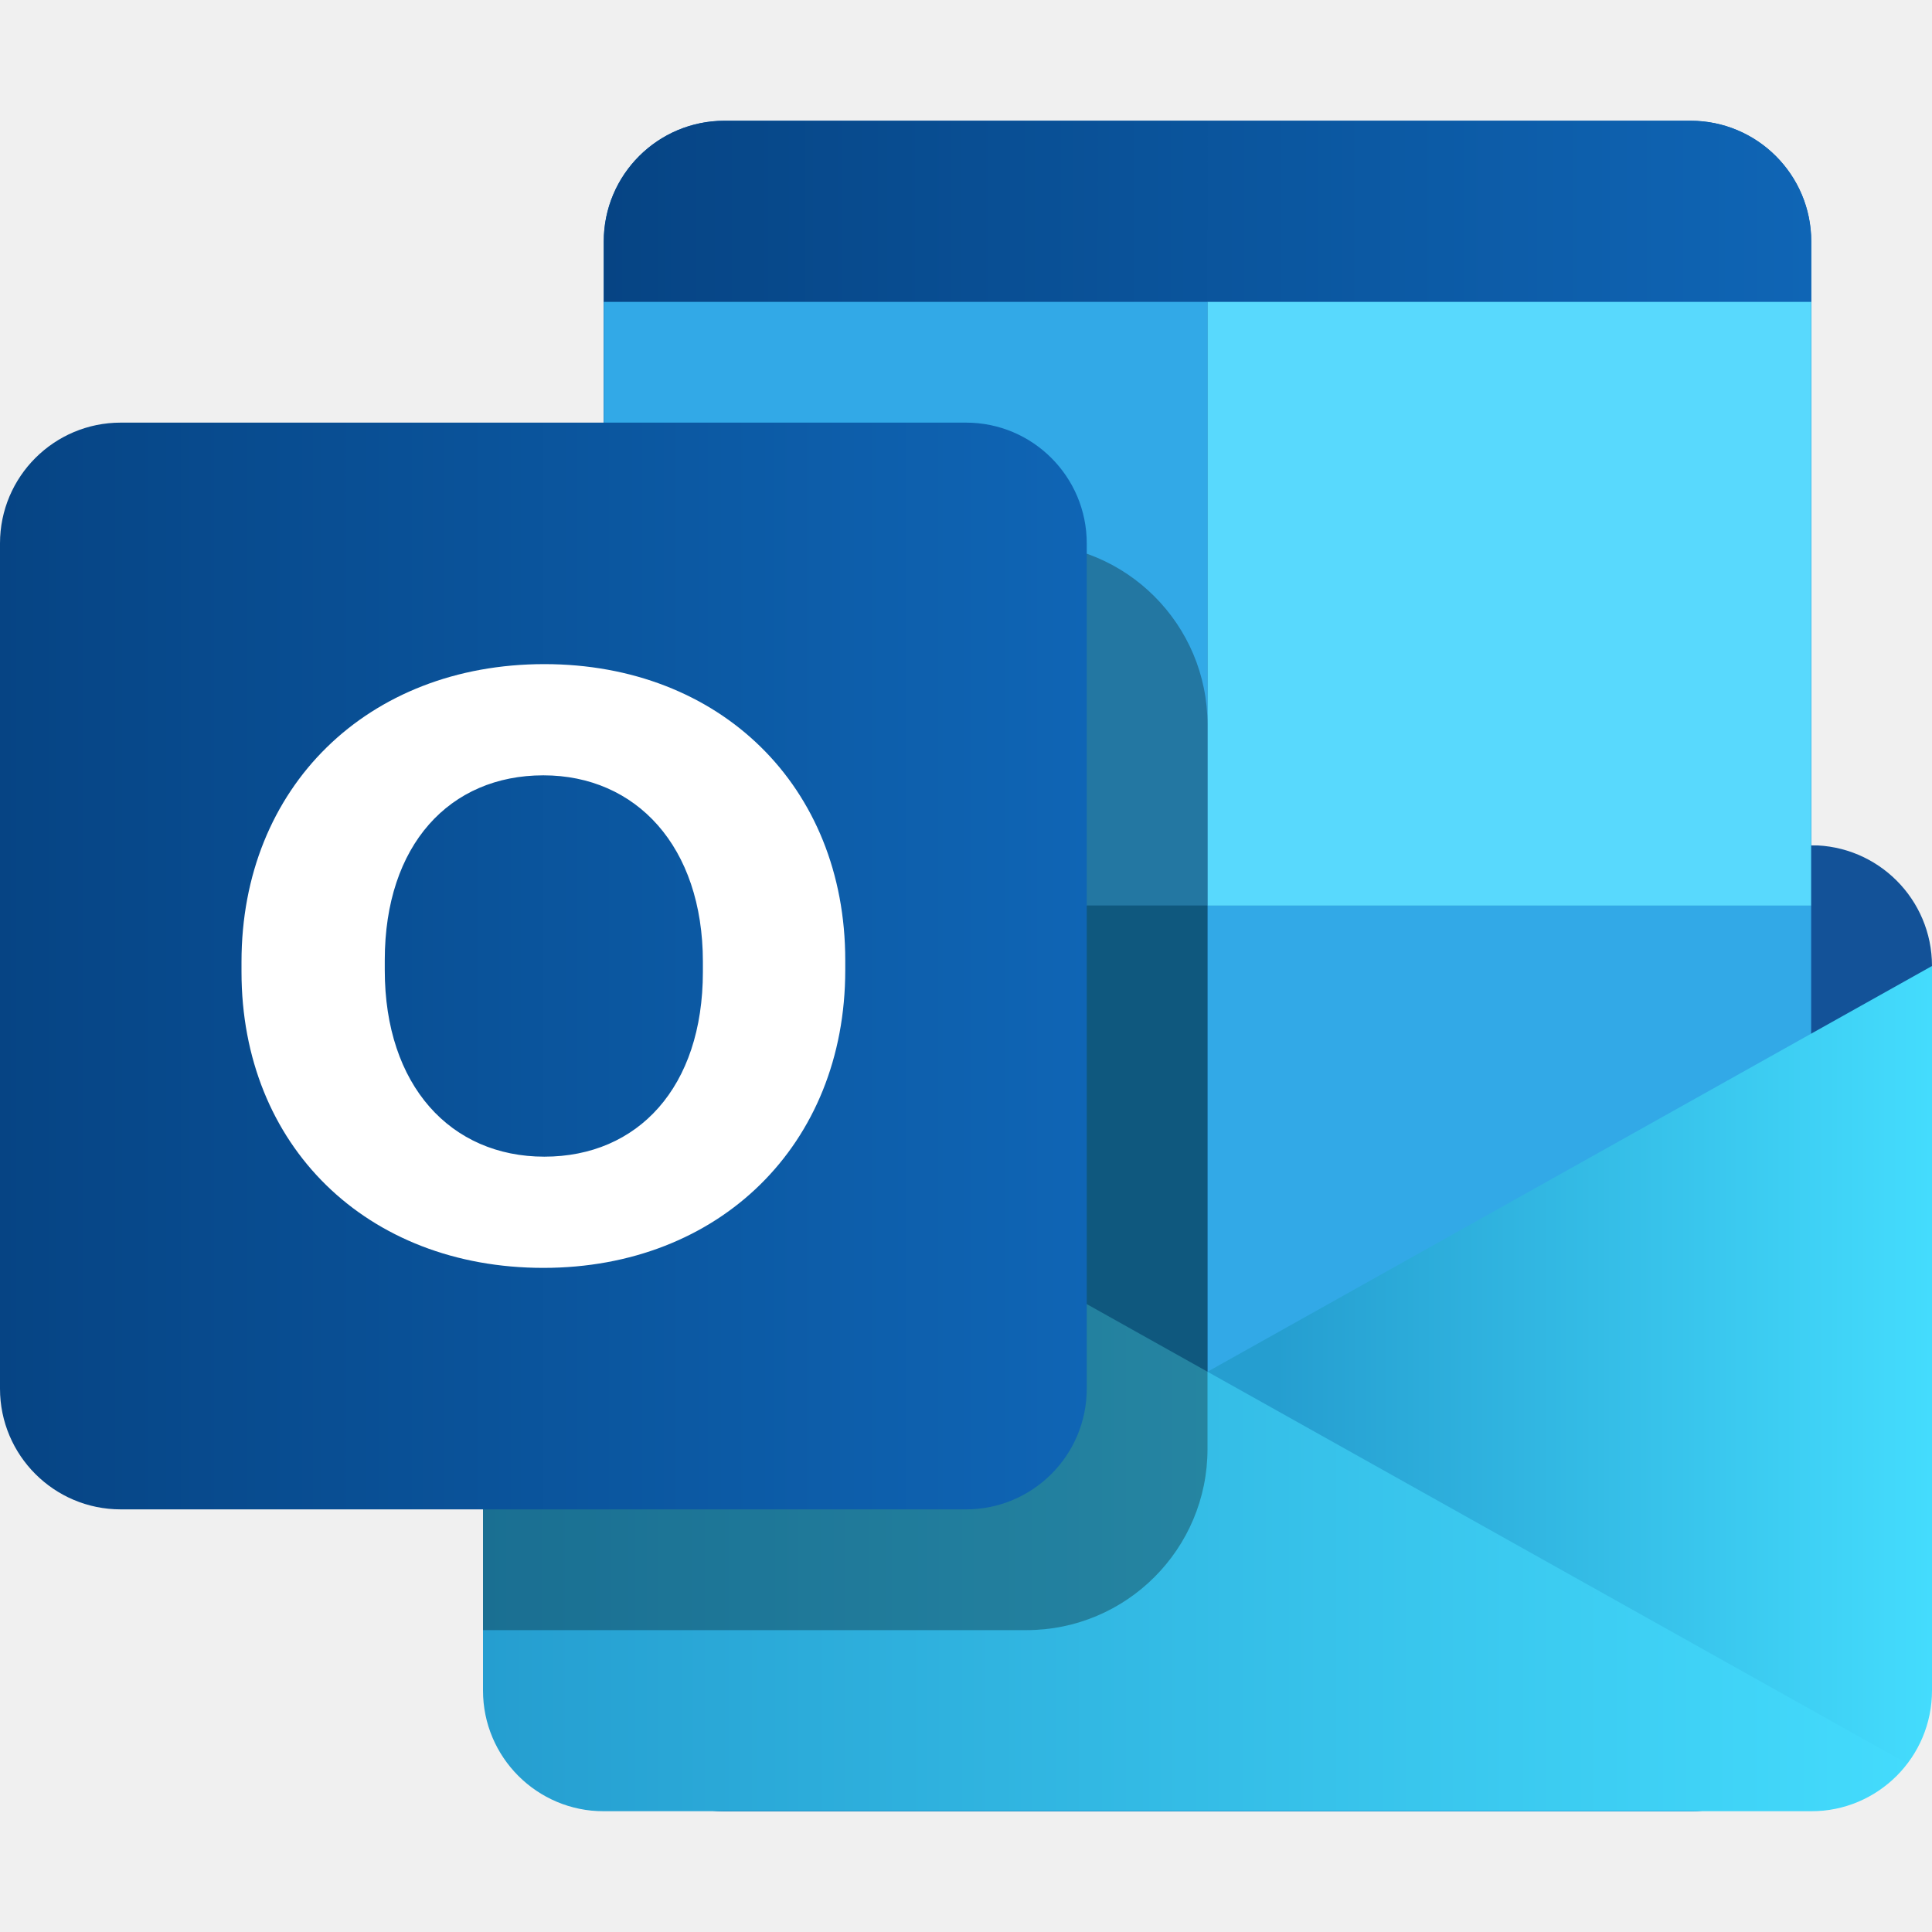
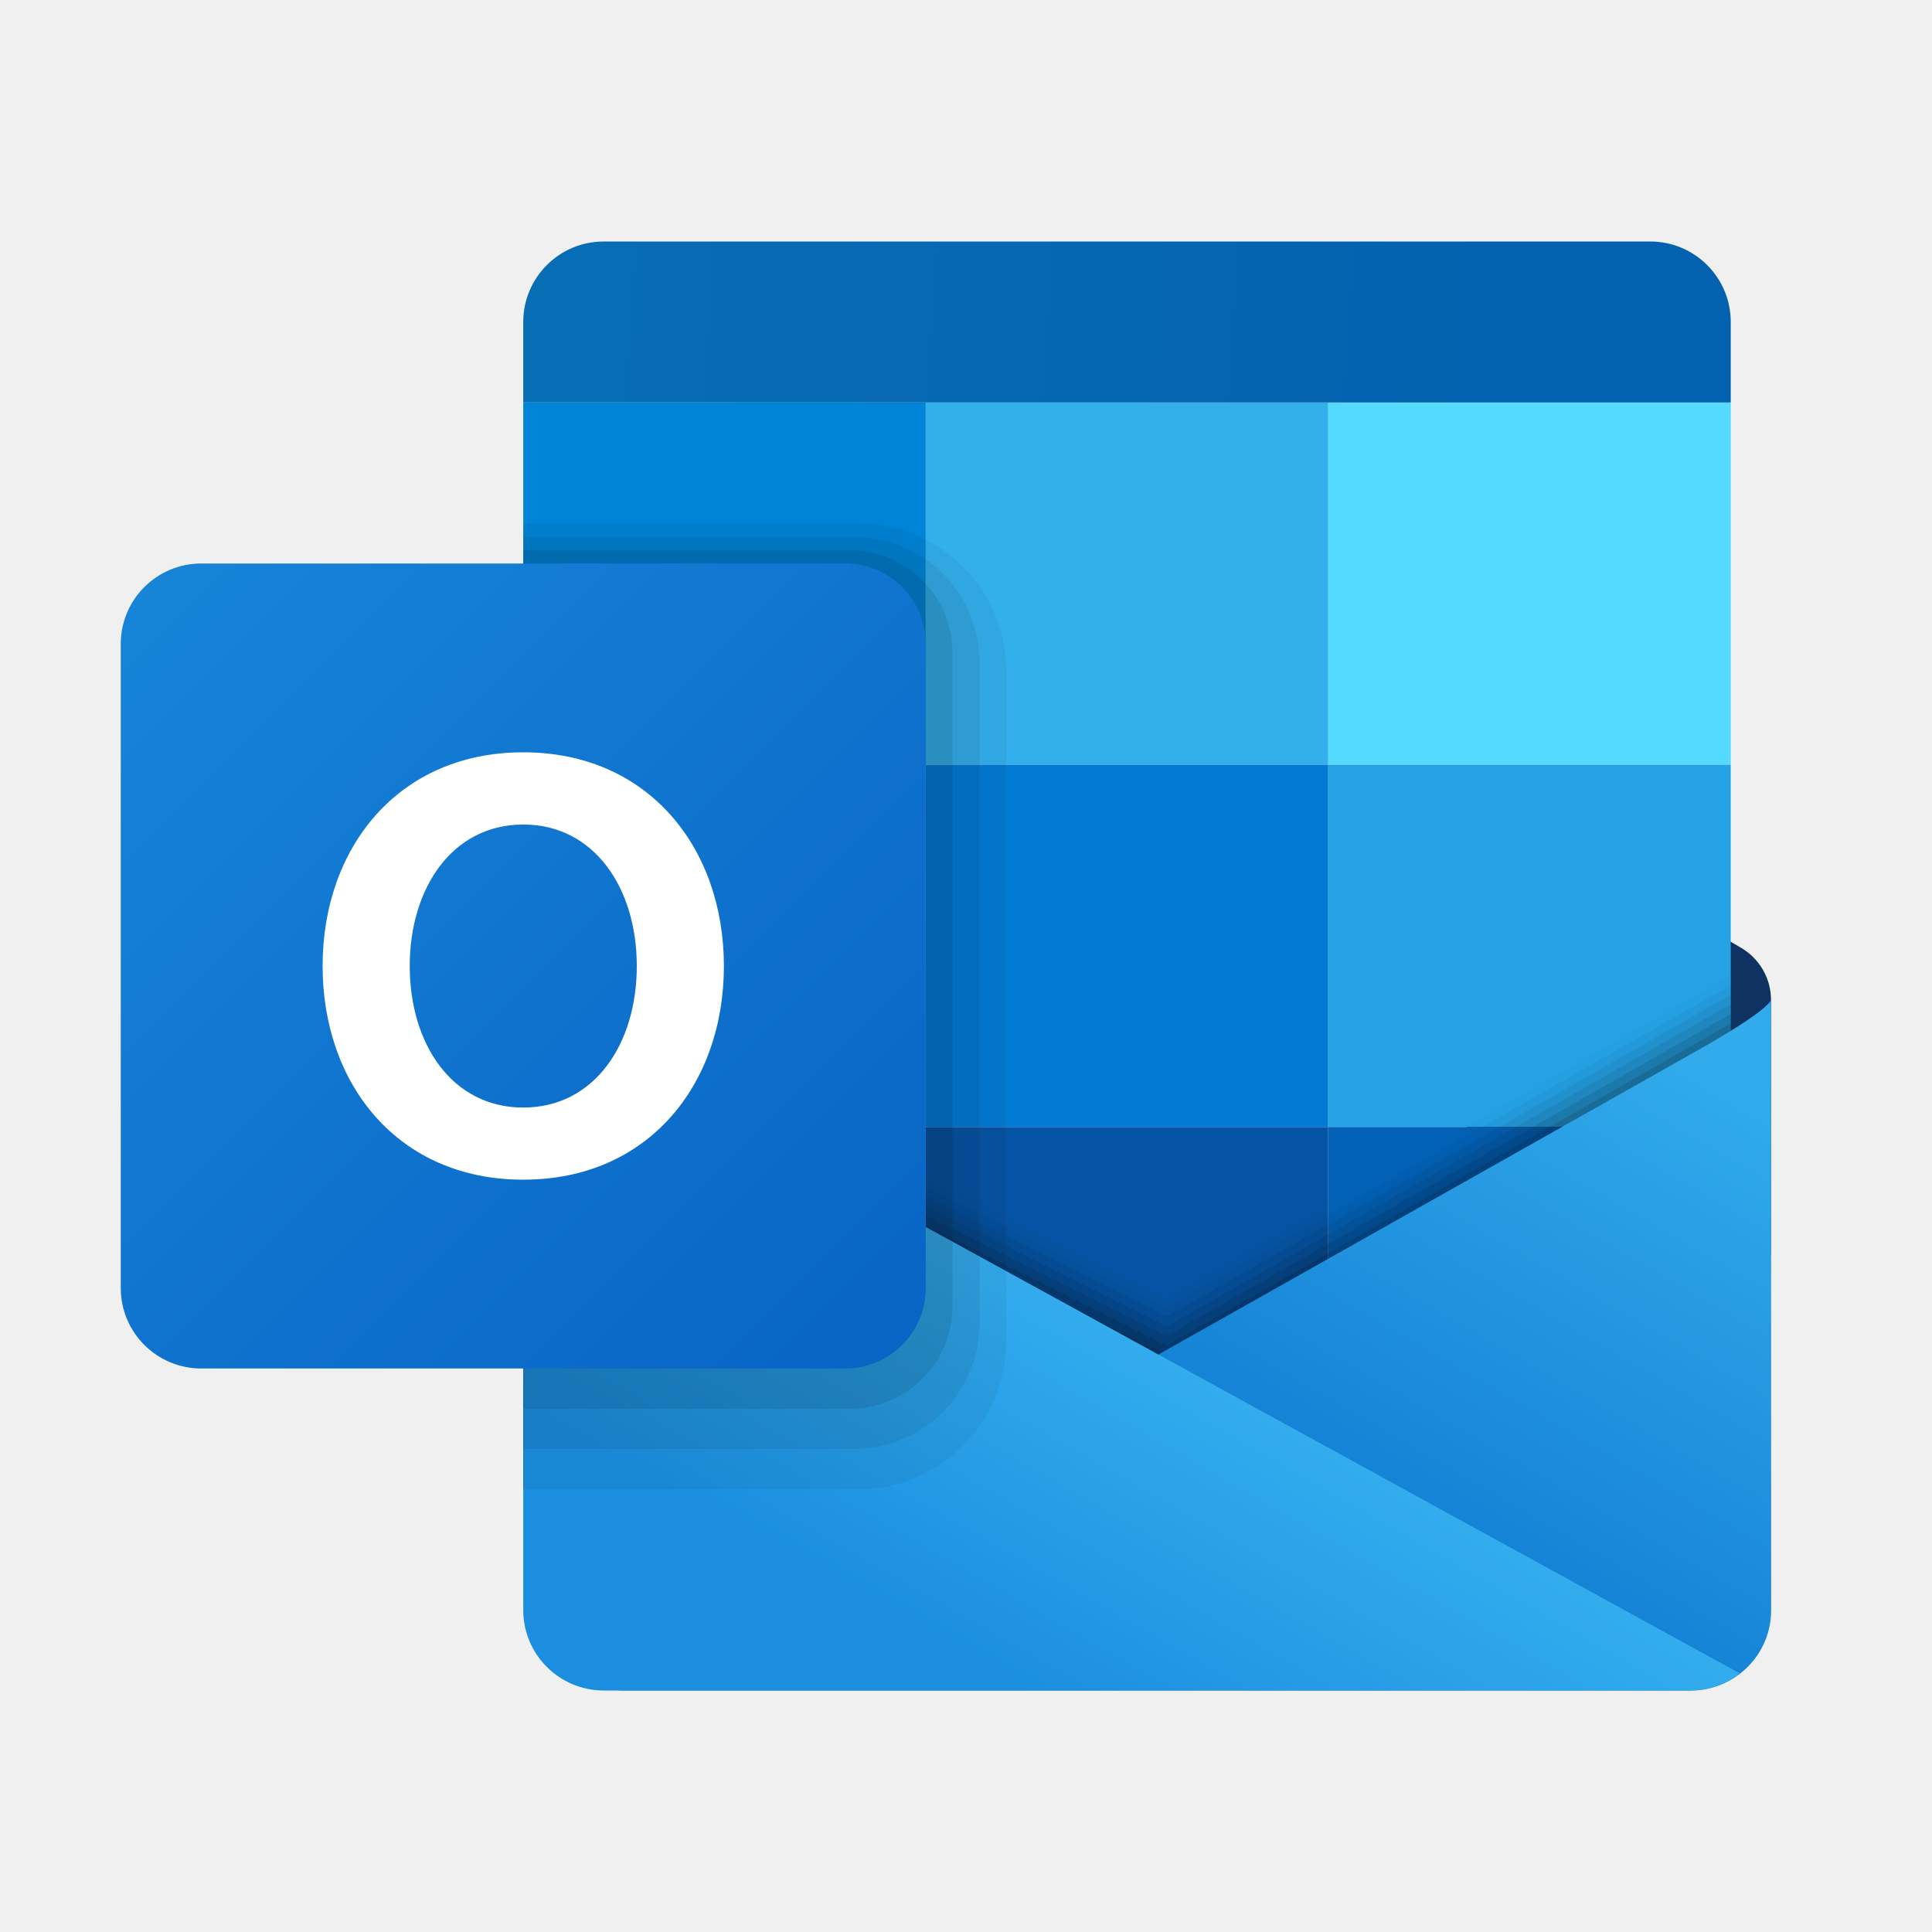
- <svg xmlns="http://www.w3.org/2000/svg" width="800px" height="800px" viewBox="0 0 32 32" fill="none">
-   <rect x="10" y="2" width="20" height="28" rx="2" fill="#1066B5" />
-   <rect x="10" y="2" width="20" height="28" rx="2" fill="url(#paint0_linear_87_7742)" />
-   <rect x="10" y="5" width="10" height="10" fill="#32A9E7" />
-   <rect x="10" y="15" width="10" height="10" fill="#167EB4" />
-   <rect x="20" y="15" width="10" height="10" fill="#32A9E7" />
-   <rect x="20" y="5" width="10" height="10" fill="#58D9FD" />
-   <mask id="mask0_87_7742" style="mask-type:alpha" maskUnits="userSpaceOnUse" x="8" y="14" width="24" height="16">
-     <path d="M8 14H30C31.105 14 32 14.895 32 16V28C32 29.105 31.105 30 30 30H10C8.895 30 8 29.105 8 28V14Z" fill="url(#paint1_linear_87_7742)" />
-   </mask>
-   <g mask="url(#mask0_87_7742)">
-     <path d="M32 14V18H30V14H32Z" fill="#135298" />
-     <path d="M32 30V16L7 30H32Z" fill="url(#paint2_linear_87_7742)" />
-     <path d="M8 30V16L33 30H8Z" fill="url(#paint3_linear_87_7742)" />
-   </g>
-   <path d="M8 12C8 10.343 9.343 9 11 9H17C18.657 9 20 10.343 20 12V24C20 25.657 18.657 27 17 27H8V12Z" fill="#000000" fill-opacity="0.3" />
-   <rect y="7" width="18" height="18" rx="2" fill="url(#paint4_linear_87_7742)" />
-   <path d="M14 16.069V15.903C14 13.022 11.927 11 9.016 11C6.089 11 4 13.036 4 15.931V16.097C4 18.978 6.073 21 9 21C11.911 21 14 18.964 14 16.069ZM11.642 16.097C11.642 18.008 10.566 19.158 9.016 19.158C7.465 19.158 6.373 17.981 6.373 16.069V15.903C6.373 13.992 7.449 12.842 9 12.842C10.535 12.842 11.642 14.019 11.642 15.931V16.097Z" fill="white" />
-   <defs>
-     <linearGradient id="paint0_linear_87_7742" x1="10" y1="16" x2="30" y2="16" gradientUnits="userSpaceOnUse">
-       <stop stop-color="#064484" />
-       <stop offset="1" stop-color="#0F65B5" />
-     </linearGradient>
-     <linearGradient id="paint1_linear_87_7742" x1="8" y1="26.769" x2="32" y2="26.769" gradientUnits="userSpaceOnUse">
-       <stop stop-color="#1B366F" />
-       <stop offset="1" stop-color="#2657B0" />
-     </linearGradient>
-     <linearGradient id="paint2_linear_87_7742" x1="32" y1="23" x2="8" y2="23" gradientUnits="userSpaceOnUse">
-       <stop stop-color="#44DCFD" />
-       <stop offset="0.453" stop-color="#259ED0" />
-     </linearGradient>
-     <linearGradient id="paint3_linear_87_7742" x1="8" y1="23" x2="32" y2="23" gradientUnits="userSpaceOnUse">
-       <stop stop-color="#259ED0" />
-       <stop offset="1" stop-color="#44DCFD" />
-     </linearGradient>
-     <linearGradient id="paint4_linear_87_7742" x1="0" y1="16" x2="18" y2="16" gradientUnits="userSpaceOnUse">
-       <stop stop-color="#064484" />
-       <stop offset="1" stop-color="#0F65B5" />
-     </linearGradient>
-   </defs>
+ <svg xmlns="http://www.w3.org/2000/svg" viewBox="0 0 48 48" width="240px" height="240px">
+   <path fill="#103262" d="M43.255,23.547l-6.81-3.967v11.594H44v-6.331C44,24.309,43.716,23.816,43.255,23.547z" />
+   <path fill="#0084d7" d="M13,10h10v9H13V10z" />
+   <path fill="#33afec" d="M23,10h10v9H23V10z" />
+   <path fill="#54daff" d="M33,10h10v9H33V10z" />
+   <path fill="#027ad4" d="M23,19h10v9H23V19z" />
+   <path fill="#0553a4" d="M23,28h10v9H23V28z" />
+   <path fill="#25a2e5" d="M33,19h10v9H33V19z" />
+   <path fill="#0262b8" d="M33,28h10v9H33V28z" />
+   <polygon points="13,37 43,37 43,24.238 28.99,32.238 13,24.238" opacity=".019" />
+   <polygon points="13,37 43,37 43,24.476 28.99,32.476 13,24.476" opacity=".038" />
+   <polygon points="13,37 43,37 43,24.714 28.99,32.714 13,24.714" opacity=".057" />
+   <polygon points="13,37 43,37 43,24.952 28.99,32.952 13,24.952" opacity=".076" />
+   <polygon points="13,37 43,37 43,25.19 28.99,33.19 13,25.19" opacity=".095" />
+   <polygon points="13,37 43,37 43,25.429 28.99,33.429 13,25.429" opacity=".114" />
+   <polygon points="13,37 43,37 43,25.667 28.99,33.667 13,25.667" opacity=".133" />
+   <polygon points="13,37 43,37 43,25.905 28.99,33.905 13,25.905" opacity=".152" />
+   <polygon points="13,37 43,37 43,26.143 28.99,34.143 13,26.143" opacity=".171" />
+   <polygon points="13,37 43,37 43,26.381 28.99,34.381 13,26.381" opacity=".191" />
+   <polygon points="13,37 43,37 43,26.619 28.99,34.619 13,26.619" opacity=".209" />
+   <polygon points="13,37 43,37 43,26.857 28.99,34.857 13,26.857" opacity=".229" />
+   <polygon points="13,37 43,37 43,27.095 28.99,35.095 13,27.095" opacity=".248" />
+   <polygon points="13,37 43,37 43,27.333 28.99,35.333 13,27.333" opacity=".267" />
+   <polygon points="13,37 43,37 43,27.571 28.99,35.571 13,27.571" opacity=".286" />
+   <polygon points="13,37 43,37 43,27.81 28.99,35.81 13,27.81" opacity=".305" />
+   <polygon points="13,37 43,37 43,28.048 28.99,36.048 13,28.048" opacity=".324" />
+   <polygon points="13,37 43,37 43,28.286 28.99,36.286 13,28.286" opacity=".343" />
+   <polygon points="13,37 43,37 43,28.524 28.99,36.524 13,28.524" opacity=".362" />
+   <polygon points="13,37 43,37 43,28.762 28.99,36.762 13,28.762" opacity=".381" />
+   <polygon points="13,37 43,37 43,29 28.99,37 13,29" opacity=".4" />
+   <linearGradient id="Qf7015RosYe_HpjKeG0QTa" x1="38.925" x2="32.286" y1="24.557" y2="36.024" gradientUnits="userSpaceOnUse">
+     <stop offset="0" stop-color="#31abec" />
+     <stop offset="1" stop-color="#1582d5" />
+   </linearGradient>
+   <path fill="url(#Qf7015RosYe_HpjKeG0QTa)" d="M15.441,42h26.563c1.104,0,1.999-0.889,2-1.994C44.007,35.485,44,24.843,44,24.843 s-0.007,0.222-1.751,1.212S14.744,41.566,14.744,41.566S14.978,42,15.441,42z" />
+   <linearGradient id="Qf7015RosYe_HpjKeG0QTb" x1="13.665" x2="41.285" y1="6.992" y2="9.074" gradientUnits="userSpaceOnUse">
+     <stop offset=".042" stop-color="#076db4" />
+     <stop offset=".85" stop-color="#0461af" />
+   </linearGradient>
+   <path fill="url(#Qf7015RosYe_HpjKeG0QTb)" d="M43,10H13V8c0-1.105,0.895-2,2-2h26c1.105,0,2,0.895,2,2V10z" />
+   <linearGradient id="Qf7015RosYe_HpjKeG0QTc" x1="28.153" x2="23.638" y1="33.218" y2="41.1" gradientUnits="userSpaceOnUse">
+     <stop offset="0" stop-color="#33acee" />
+     <stop offset="1" stop-color="#1b8edf" />
+   </linearGradient>
+   <path fill="url(#Qf7015RosYe_HpjKeG0QTc)" d="M13,25v15c0,1.105,0.895,2,2,2h15h12.004c0.462,0,0.883-0.162,1.221-0.425L13,25z" />
+   <path d="M21.319,13H13v24h8.319C23.352,37,25,35.352,25,33.319V16.681C25,14.648,23.352,13,21.319,13z" opacity=".05" />
+   <path d="M21.213,36H13V13.333h8.213c1.724,0,3.121,1.397,3.121,3.121v16.425 C24.333,34.603,22.936,36,21.213,36z" opacity=".07" />
+   <path d="M21.106,35H13V13.667h8.106c1.414,0,2.56,1.146,2.56,2.56V32.44C23.667,33.854,22.52,35,21.106,35z" opacity=".09" />
+   <linearGradient id="Qf7015RosYe_HpjKeG0QTd" x1="3.53" x2="22.41" y1="14.53" y2="33.41" gradientUnits="userSpaceOnUse">
+     <stop offset="0" stop-color="#1784d8" />
+     <stop offset="1" stop-color="#0864c5" />
+   </linearGradient>
+   <path fill="url(#Qf7015RosYe_HpjKeG0QTd)" d="M21,34H5c-1.105,0-2-0.895-2-2V16c0-1.105,0.895-2,2-2h16c1.105,0,2,0.895,2,2v16 C23,33.105,22.105,34,21,34z" />
+   <path fill="#fff" d="M13,18.691c-3.111,0-4.985,2.377-4.985,5.309S9.882,29.309,13,29.309 c3.119,0,4.985-2.377,4.985-5.308C17.985,21.068,16.111,18.691,13,18.691z M13,27.517c-1.765,0-2.82-1.574-2.82-3.516 s1.06-3.516,2.82-3.516s2.821,1.575,2.821,3.516S14.764,27.517,13,27.517z" />
</svg>
